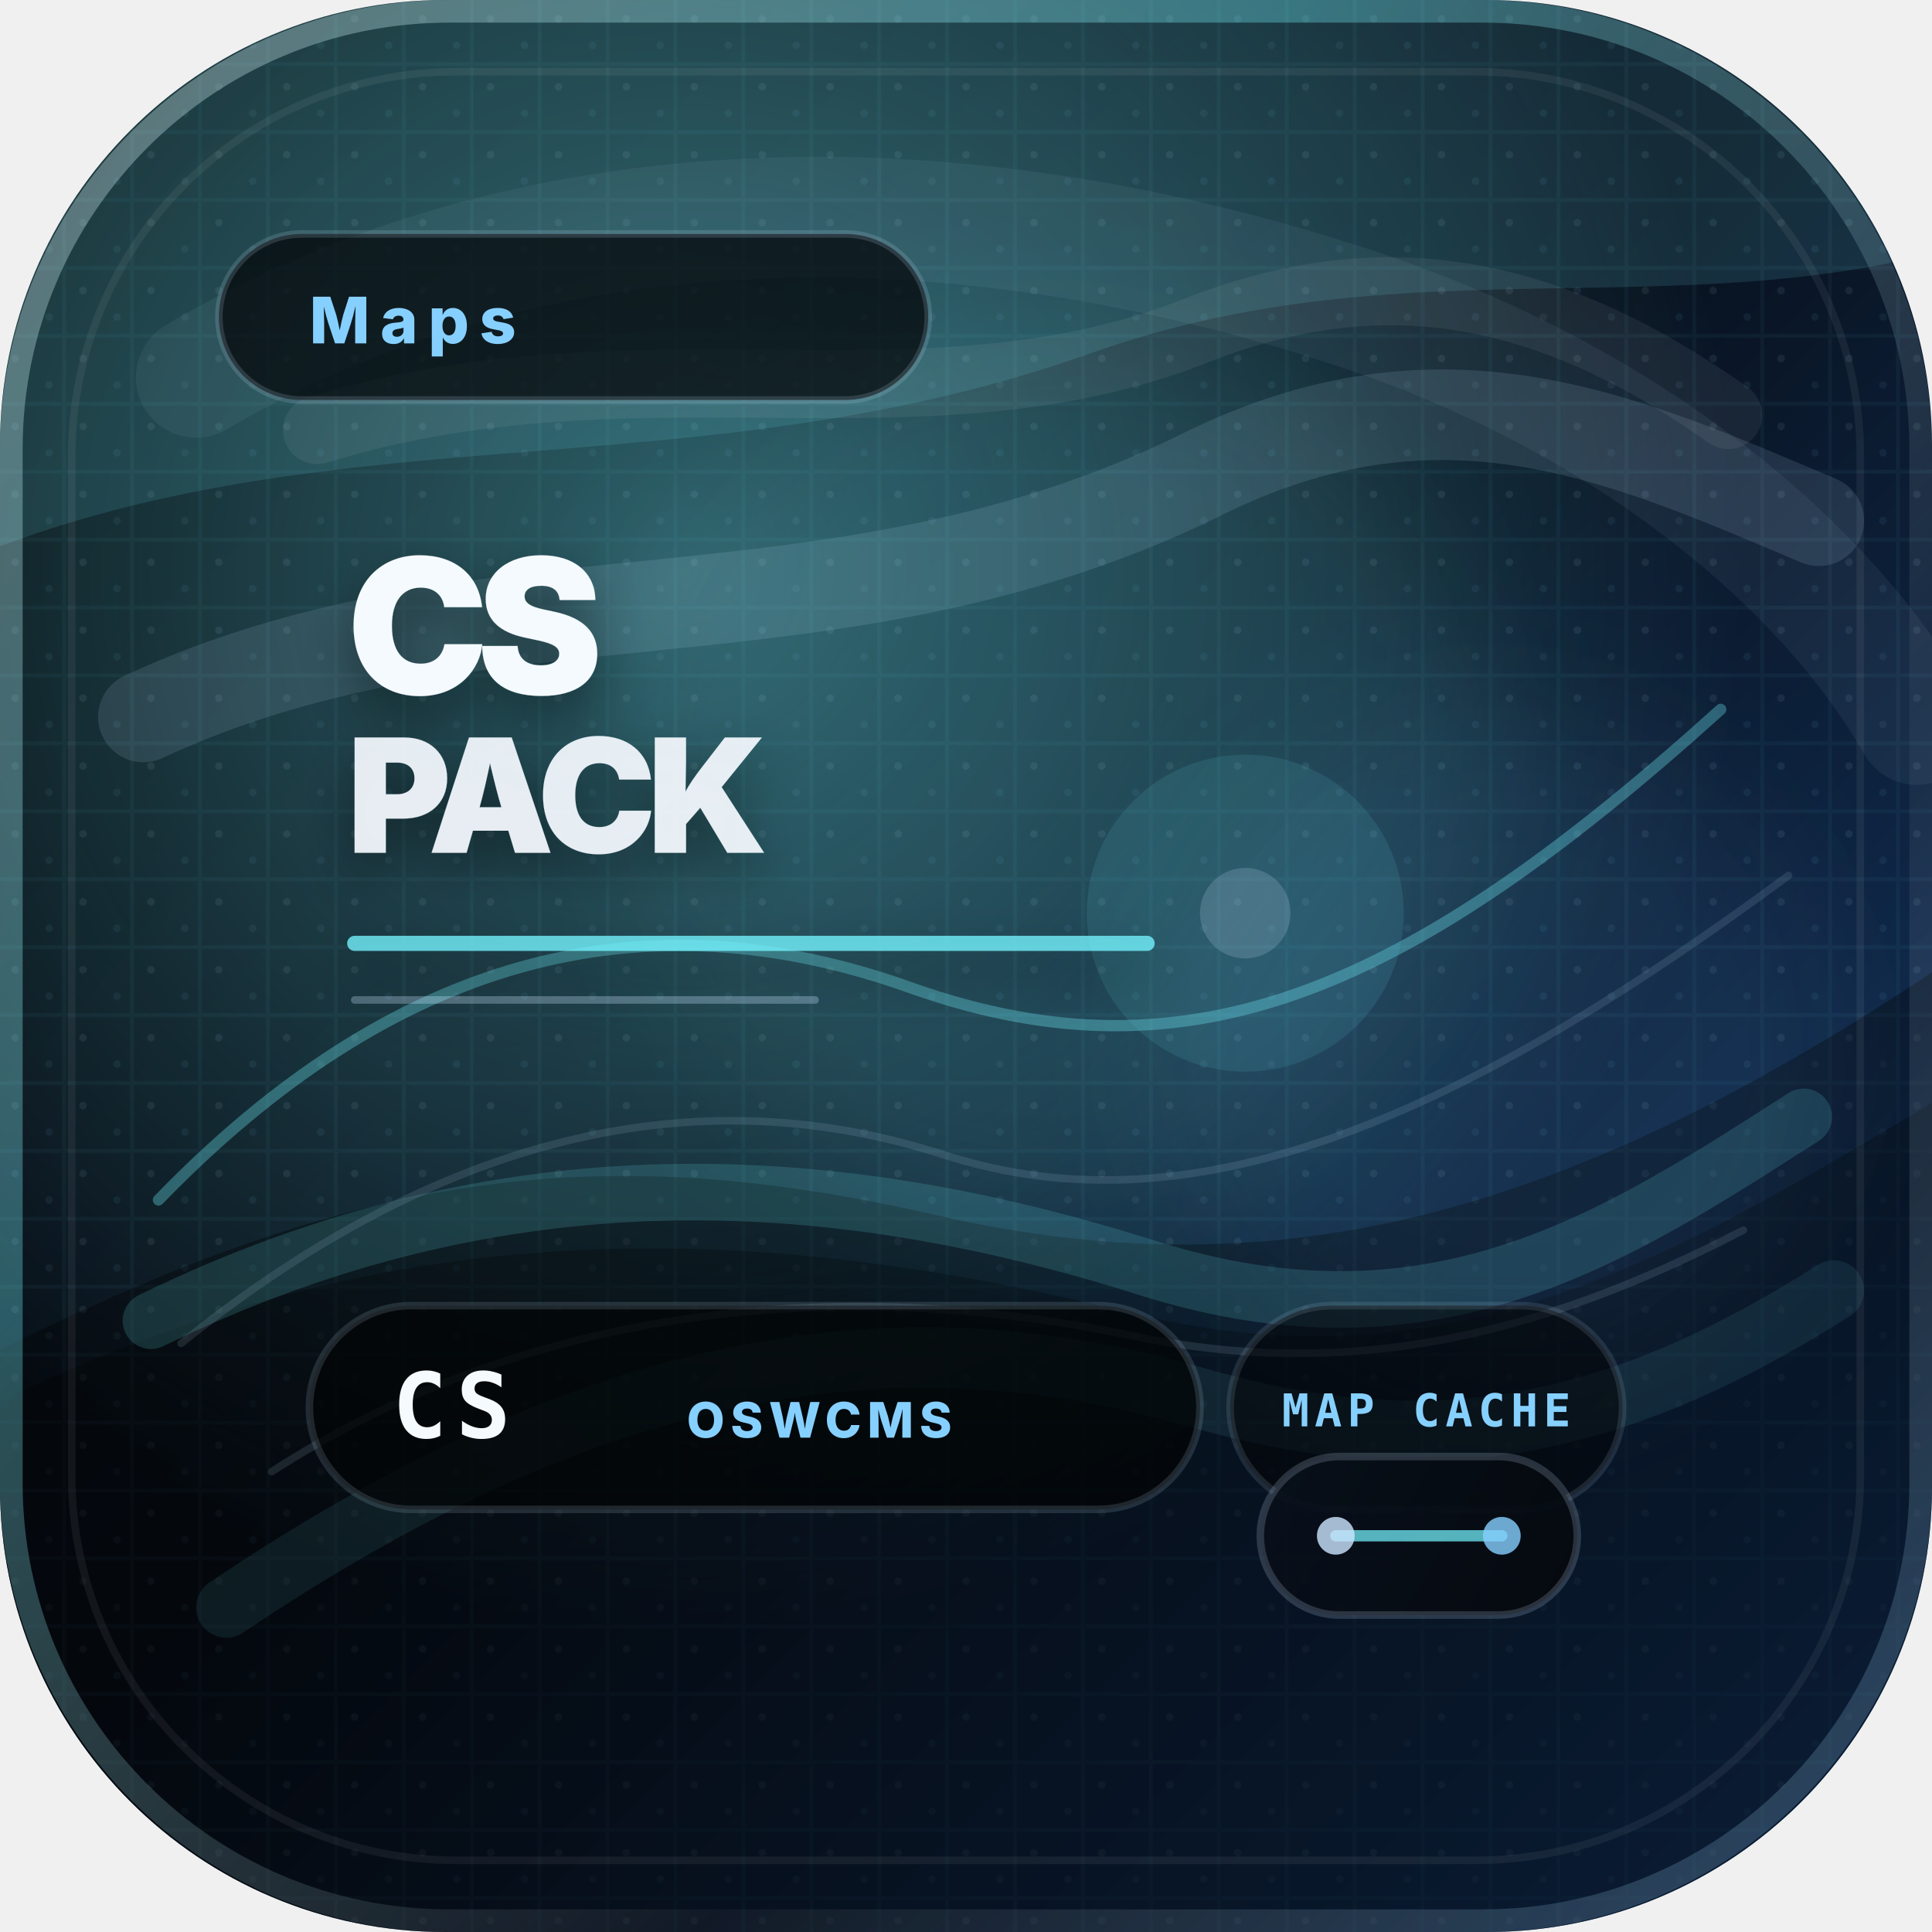
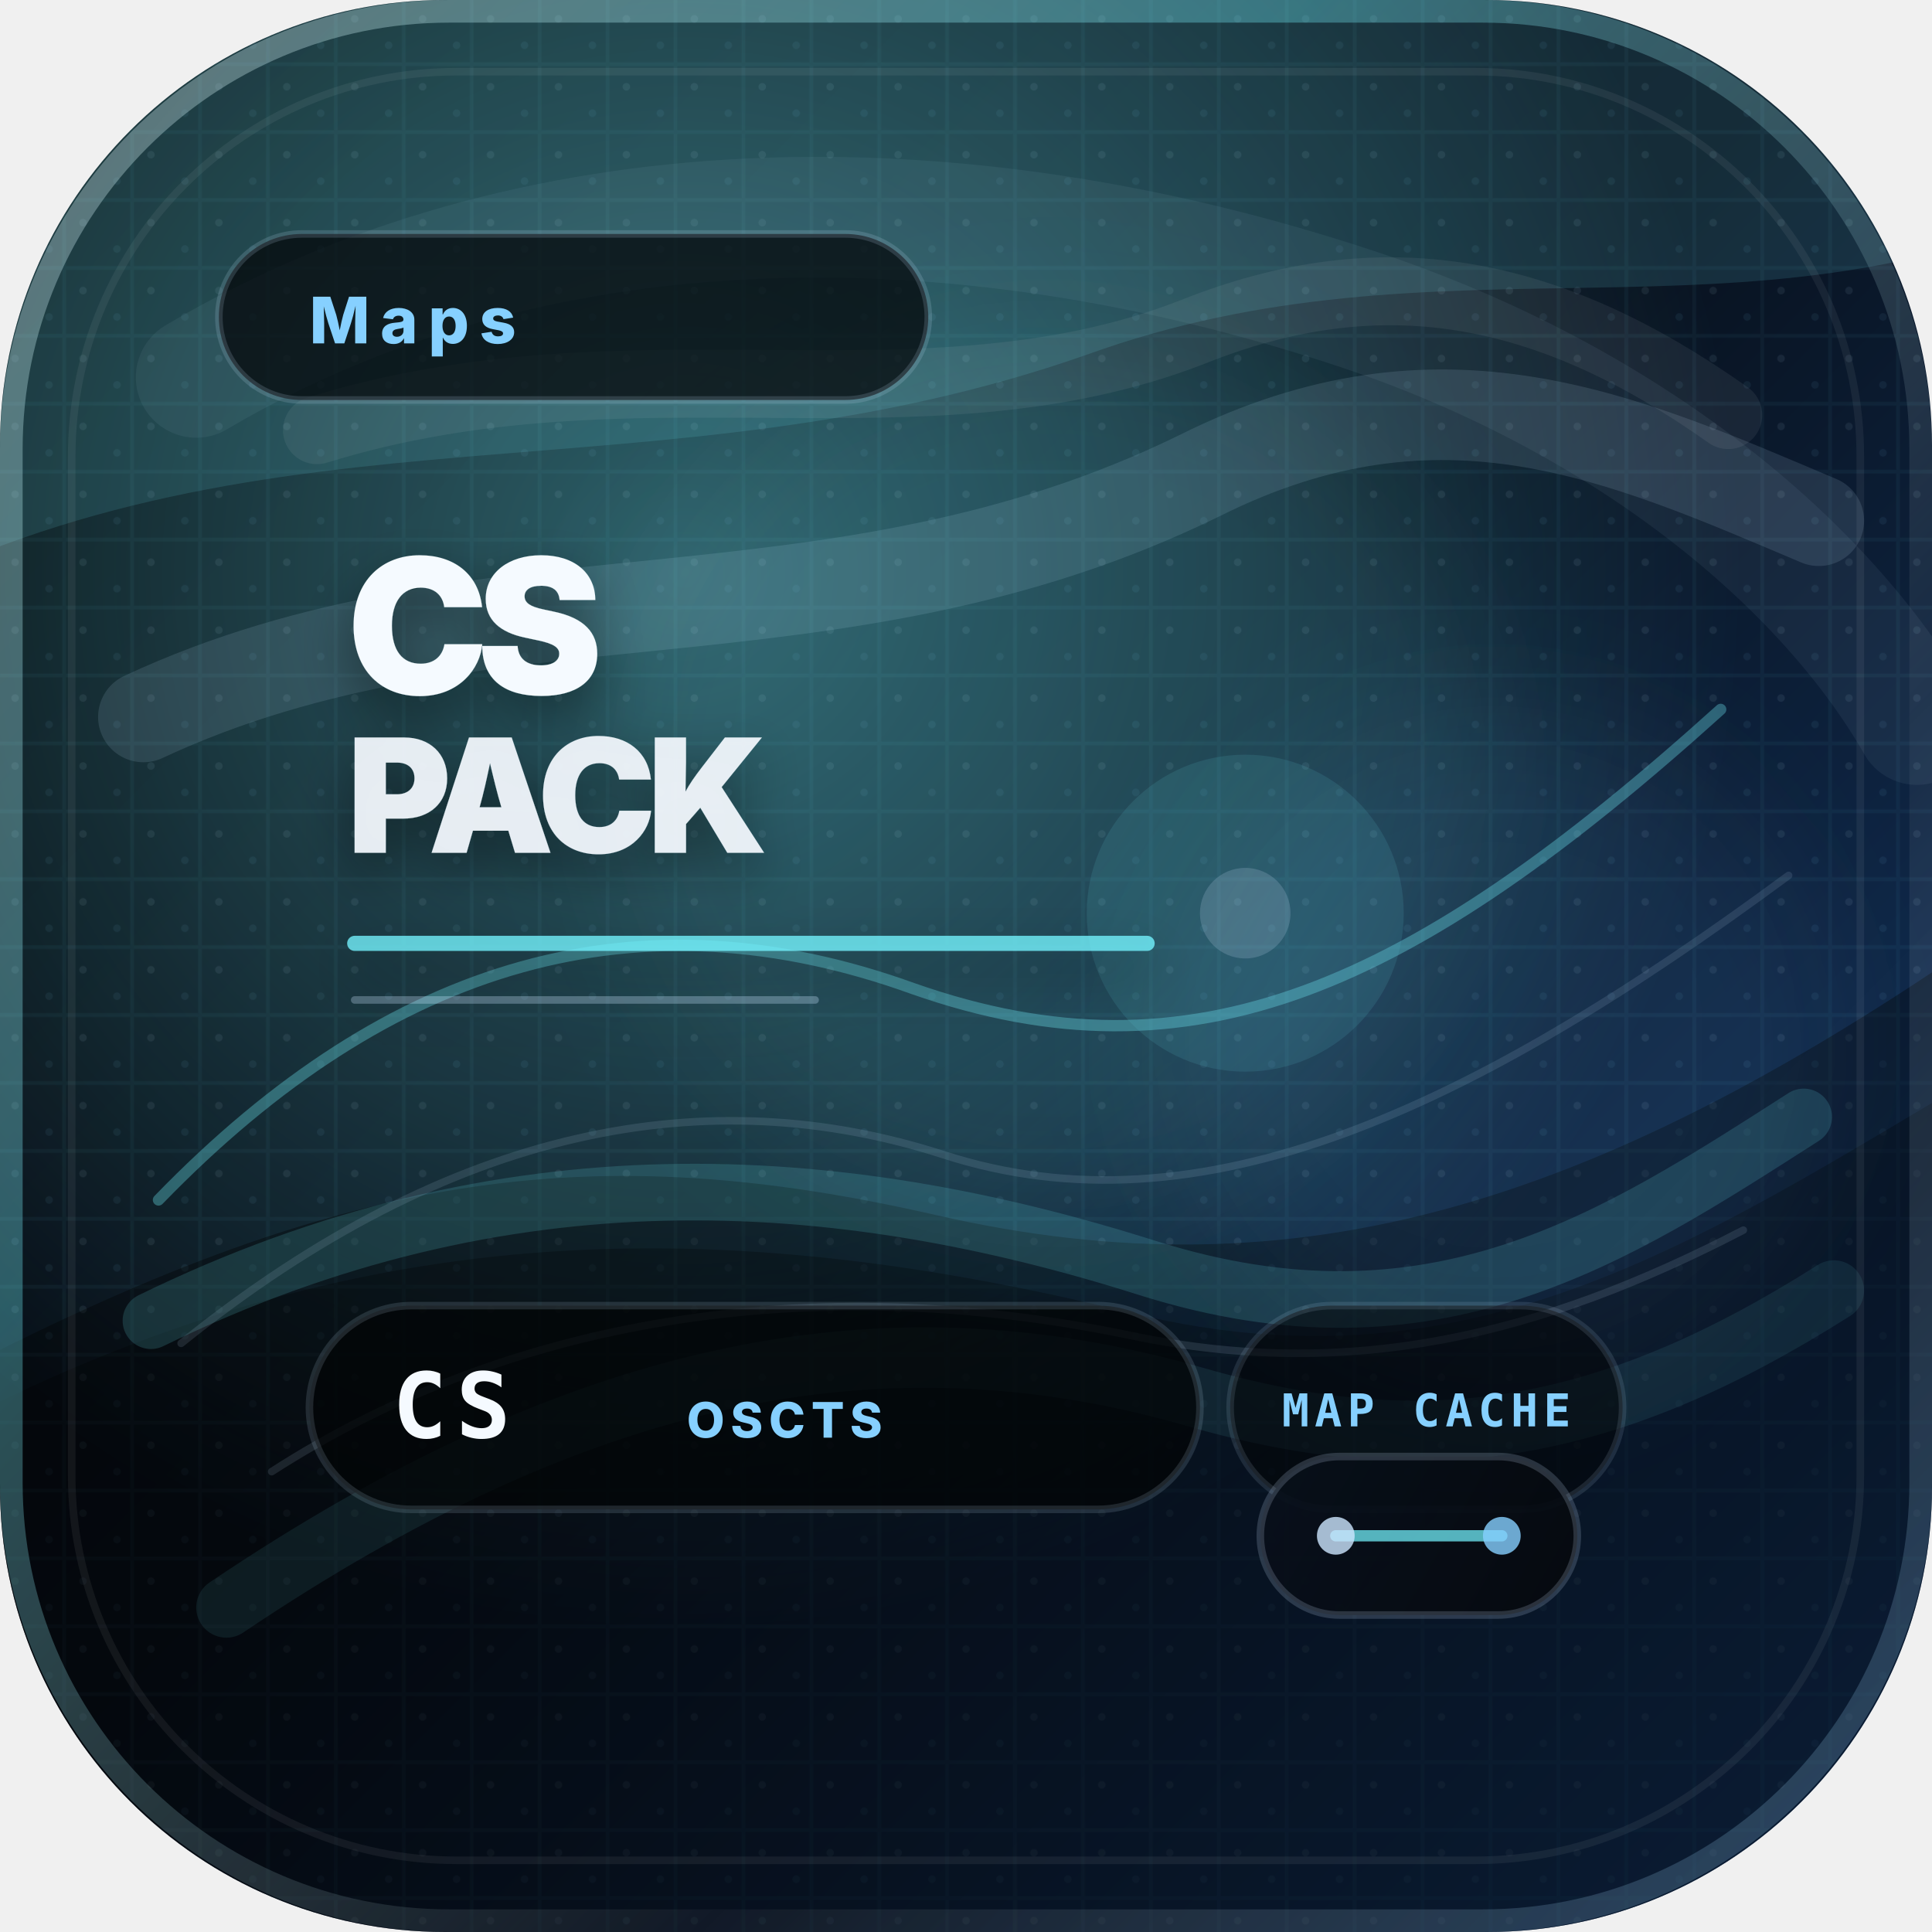
<svg xmlns="http://www.w3.org/2000/svg" width="512" height="512" viewBox="0 0 512 512" fill="none" role="img" aria-label="California Solo icon">
  <defs>
    <clipPath id="tileClip">
      <rect x="0" y="0" width="512" height="512" rx="118" />
    </clipPath>
    <linearGradient id="bg" x1="0" y1="0" x2="512" y2="512" gradientUnits="userSpaceOnUse">
      <stop stop-color="#020406" />
      <stop offset="0.48" stop-color="#08111D" />
      <stop offset="1" stop-color="#153C70" />
    </linearGradient>
    <linearGradient id="line" x1="128" y1="132" x2="394" y2="386" gradientUnits="userSpaceOnUse">
      <stop stop-color="#CDE6FF" />
      <stop offset="0.46" stop-color="#74F4FF" />
      <stop offset="1" stop-color="#86D0FF" />
    </linearGradient>
    <linearGradient id="rim" x1="0" y1="0" x2="512" y2="512" gradientUnits="userSpaceOnUse">
      <stop stop-color="#FFFFFF" stop-opacity="0.62" />
      <stop offset="0.34" stop-color="#74F4FF" stop-opacity="0.66" />
      <stop offset="0.68" stop-color="#FFFFFF" stop-opacity="0.08" />
      <stop offset="1" stop-color="#86D0FF" stop-opacity="0.5" />
    </linearGradient>
    <linearGradient id="badge" x1="326" y1="368" x2="434" y2="430" gradientUnits="userSpaceOnUse">
      <stop stop-color="#08111D" />
      <stop offset="1" stop-color="#05070B" />
    </linearGradient>
    <linearGradient id="coverGlass" x1="84" y1="106" x2="428" y2="406" gradientUnits="userSpaceOnUse">
      <stop stop-color="#FFFFFF" stop-opacity="0.08" />
      <stop offset="0.46" stop-color="#74F4FF" stop-opacity="0.025" />
      <stop offset="1" stop-color="#000000" stop-opacity="0.2" />
    </linearGradient>
    <radialGradient id="glow" cx="0" cy="0" r="1" gradientUnits="userSpaceOnUse" gradientTransform="translate(180 152) rotate(52) scale(282 282)">
      <stop stop-color="#74F4FF" stop-opacity="0.36" />
      <stop offset="1" stop-color="#74F4FF" stop-opacity="0" />
    </radialGradient>
    <pattern id="grain" width="18" height="18" patternUnits="userSpaceOnUse">
      <path d="M0 17H18M17 0V18" stroke="#74F4FF" stroke-opacity="0.08" stroke-width="1" />
      <circle cx="4" cy="5" r="1" fill="#CDE6FF" fill-opacity="0.14" />
      <circle cx="13" cy="12" r="1" fill="#86D0FF" fill-opacity="0.12" />
    </pattern>
    <filter id="glyphGlow" x="-40%" y="-40%" width="180%" height="180%" color-interpolation-filters="sRGB">
      <feDropShadow dx="0" dy="0" stdDeviation="8" flood-color="#74F4FF" flood-opacity="0.42" />
      <feDropShadow dx="0" dy="16" stdDeviation="18" flood-color="#000000" flood-opacity="0.36" />
    </filter>
    <filter id="softBlur" x="-30%" y="-30%" width="160%" height="160%">
      <feGaussianBlur stdDeviation="18" />
    </filter>
    <filter id="titleLift" x="-20%" y="-20%" width="140%" height="140%">
      <feDropShadow dx="0" dy="6" stdDeviation="7" flood-color="#000000" flood-opacity="0.45" />
    </filter>
  </defs>
  <g clip-path="url(#tileClip)">
    <rect width="512" height="512" fill="url(#bg)" />
    <rect width="512" height="512" fill="url(#glow)" />
    <rect width="512" height="512" fill="url(#grain)" opacity="0.55" />
    <path d="M-20 368C86 312 152 300 248 322C344 344 424 320 532 244V532H-20V368Z" fill="#000000" opacity="0.34" />
    <path d="M52 100C140 48 252 46 360 82C432 106 484 150 508 192" stroke="#CDE6FF" stroke-width="32" stroke-linecap="round" opacity="0.06" />
    <path d="M60 426C152 364 232 346 316 370C378 388 426 380 486 342" stroke="#74F4FF" stroke-width="16" stroke-linecap="round" opacity="0.11" />
    <g opacity="0.94">
      <path d="M-34 160C72 104 174 134 288 94C382 60 462 94 550 54V-30H-34V160Z" fill="#74F4FF" fill-opacity="0.13" />
      <path d="M-28 386C86 322 186 320 300 348C398 372 462 320 540 276V552H-28V386Z" fill="#000000" fill-opacity="0.27" />
      <path d="M38 190C128 148 220 174 318 126C382 94 430 116 482 138" fill="none" stroke="#CDE6FF" stroke-opacity="0.13" stroke-width="24" stroke-linecap="round" />
      <path d="M40 350C134 304 222 310 304 336C380 360 428 328 478 296" fill="none" stroke="#74F4FF" stroke-opacity="0.16" stroke-width="15" stroke-linecap="round" />
      <circle cx="278" cy="205" r="116" fill="#74F4FF" fill-opacity="0.08" filter="url(#softBlur)" />
      <circle cx="396" cy="277" r="88" fill="#86D0FF" fill-opacity="0.08" filter="url(#softBlur)" />
      <path d="M84 114C168 88 244 116 316 88C366 68 410 76 458 110" fill="none" stroke="#FFFFFF" stroke-opacity="0.07" stroke-width="18" stroke-linecap="round" />
    </g>
    <g opacity="0.76">
      <path d="M42 318C104 254 170 236 242 262C316 288 374 262 456 188" fill="none" stroke="#74F4FF" stroke-opacity="0.42" stroke-width="3" stroke-linecap="round" />
      <path d="M48 356C120 298 188 286 250 306C318 328 390 294 474 232" fill="none" stroke="#CDE6FF" stroke-opacity="0.16" stroke-width="2" stroke-linecap="round" />
      <path d="M72 390C134 350 214 336 300 354C358 366 408 354 462 326" fill="none" stroke="#CDE6FF" stroke-opacity="0.16" stroke-width="2" stroke-linecap="round" />
      <circle cx="330" cy="242" r="42" fill="#74F4FF" fill-opacity="0.13" />
      <circle cx="330" cy="242" r="12" fill="#CDE6FF" fill-opacity="0.24" />
    </g>
    <g filter="url(#titleLift)">
      <text x="92" y="184" fill="#F5FAFF" font-family="Inter, SF Pro Display, Arial, sans-serif" font-size="50" font-weight="900" letter-spacing="-0.06em">CS</text>
      <text x="92" y="226" fill="#F5FAFF" fill-opacity="0.92" font-family="Inter, SF Pro Display, Arial, sans-serif" font-size="42" font-weight="900" letter-spacing="-0.055em">PACK</text>
      <path d="M94 250H304" stroke="#74F4FF" stroke-width="4" stroke-linecap="round" opacity="0.78" />
      <path d="M94 265H216" stroke="#CDE6FF" stroke-width="2" stroke-linecap="round" opacity="0.28" />
    </g>
    <g>
      <rect x="82" y="346" width="236" height="54" rx="27" fill="#020406" fill-opacity="0.76" stroke="#CDE6FF" stroke-opacity="0.14" stroke-width="2" />
      <text x="104" y="381" fill="#F5FAFF" font-family="JetBrains Mono, SF Mono, monospace" font-size="24" font-weight="900" letter-spacing="0.1em">CS</text>
-       <text x="182" y="381" fill="#86D0FF" font-family="Inter, SF Pro Display, Arial, sans-serif" font-size="13" font-weight="800" letter-spacing="0.12em">OSWCMS</text>
+       <text x="182" y="381" fill="#86D0FF" font-family="Inter, SF Pro Display, Arial, sans-serif" font-size="13" font-weight="800" letter-spacing="0.12em">OSCTS</text>
      <rect x="326" y="346" width="104" height="54" rx="27" fill="#020406" fill-opacity="0.58" stroke="#CDE6FF" stroke-opacity="0.12" stroke-width="2" />
      <text x="378" y="378" text-anchor="middle" fill="#86D0FF" font-family="JetBrains Mono, SF Mono, monospace" font-size="12" font-weight="800" letter-spacing="0.12em">MAP CACHE</text>
    </g>
    <rect x="58" y="62" width="188" height="44" rx="22" fill="#020406" fill-opacity="0.72" stroke="#CDE6FF" stroke-opacity="0.16" stroke-width="2" />
    <text x="82" y="91" fill="#86D0FF" font-family="Inter, SF Pro Display, Arial, sans-serif" font-size="17" font-weight="800" letter-spacing="0.16em">Maps</text>
    <rect x="334" y="386" width="84" height="42" rx="21" fill="url(#badge)" fill-opacity="0.92" stroke="#CDE6FF" stroke-opacity="0.18" stroke-width="2" />
    <path d="M354 407H398" stroke="#74F4FF" stroke-opacity="0.72" stroke-width="3" stroke-linecap="round" />
    <circle cx="354" cy="407" r="5" fill="#CDE6FF" opacity="0.8" />
    <circle cx="398" cy="407" r="5" fill="#86D0FF" opacity="0.8" />
  </g>
  <rect x="3" y="3" width="506" height="506" rx="116" stroke="url(#rim)" stroke-opacity="0.5" stroke-width="6" />
  <rect x="19" y="19" width="474" height="474" rx="102" stroke="#FFFFFF" stroke-opacity="0.06" stroke-width="2" />
</svg>
